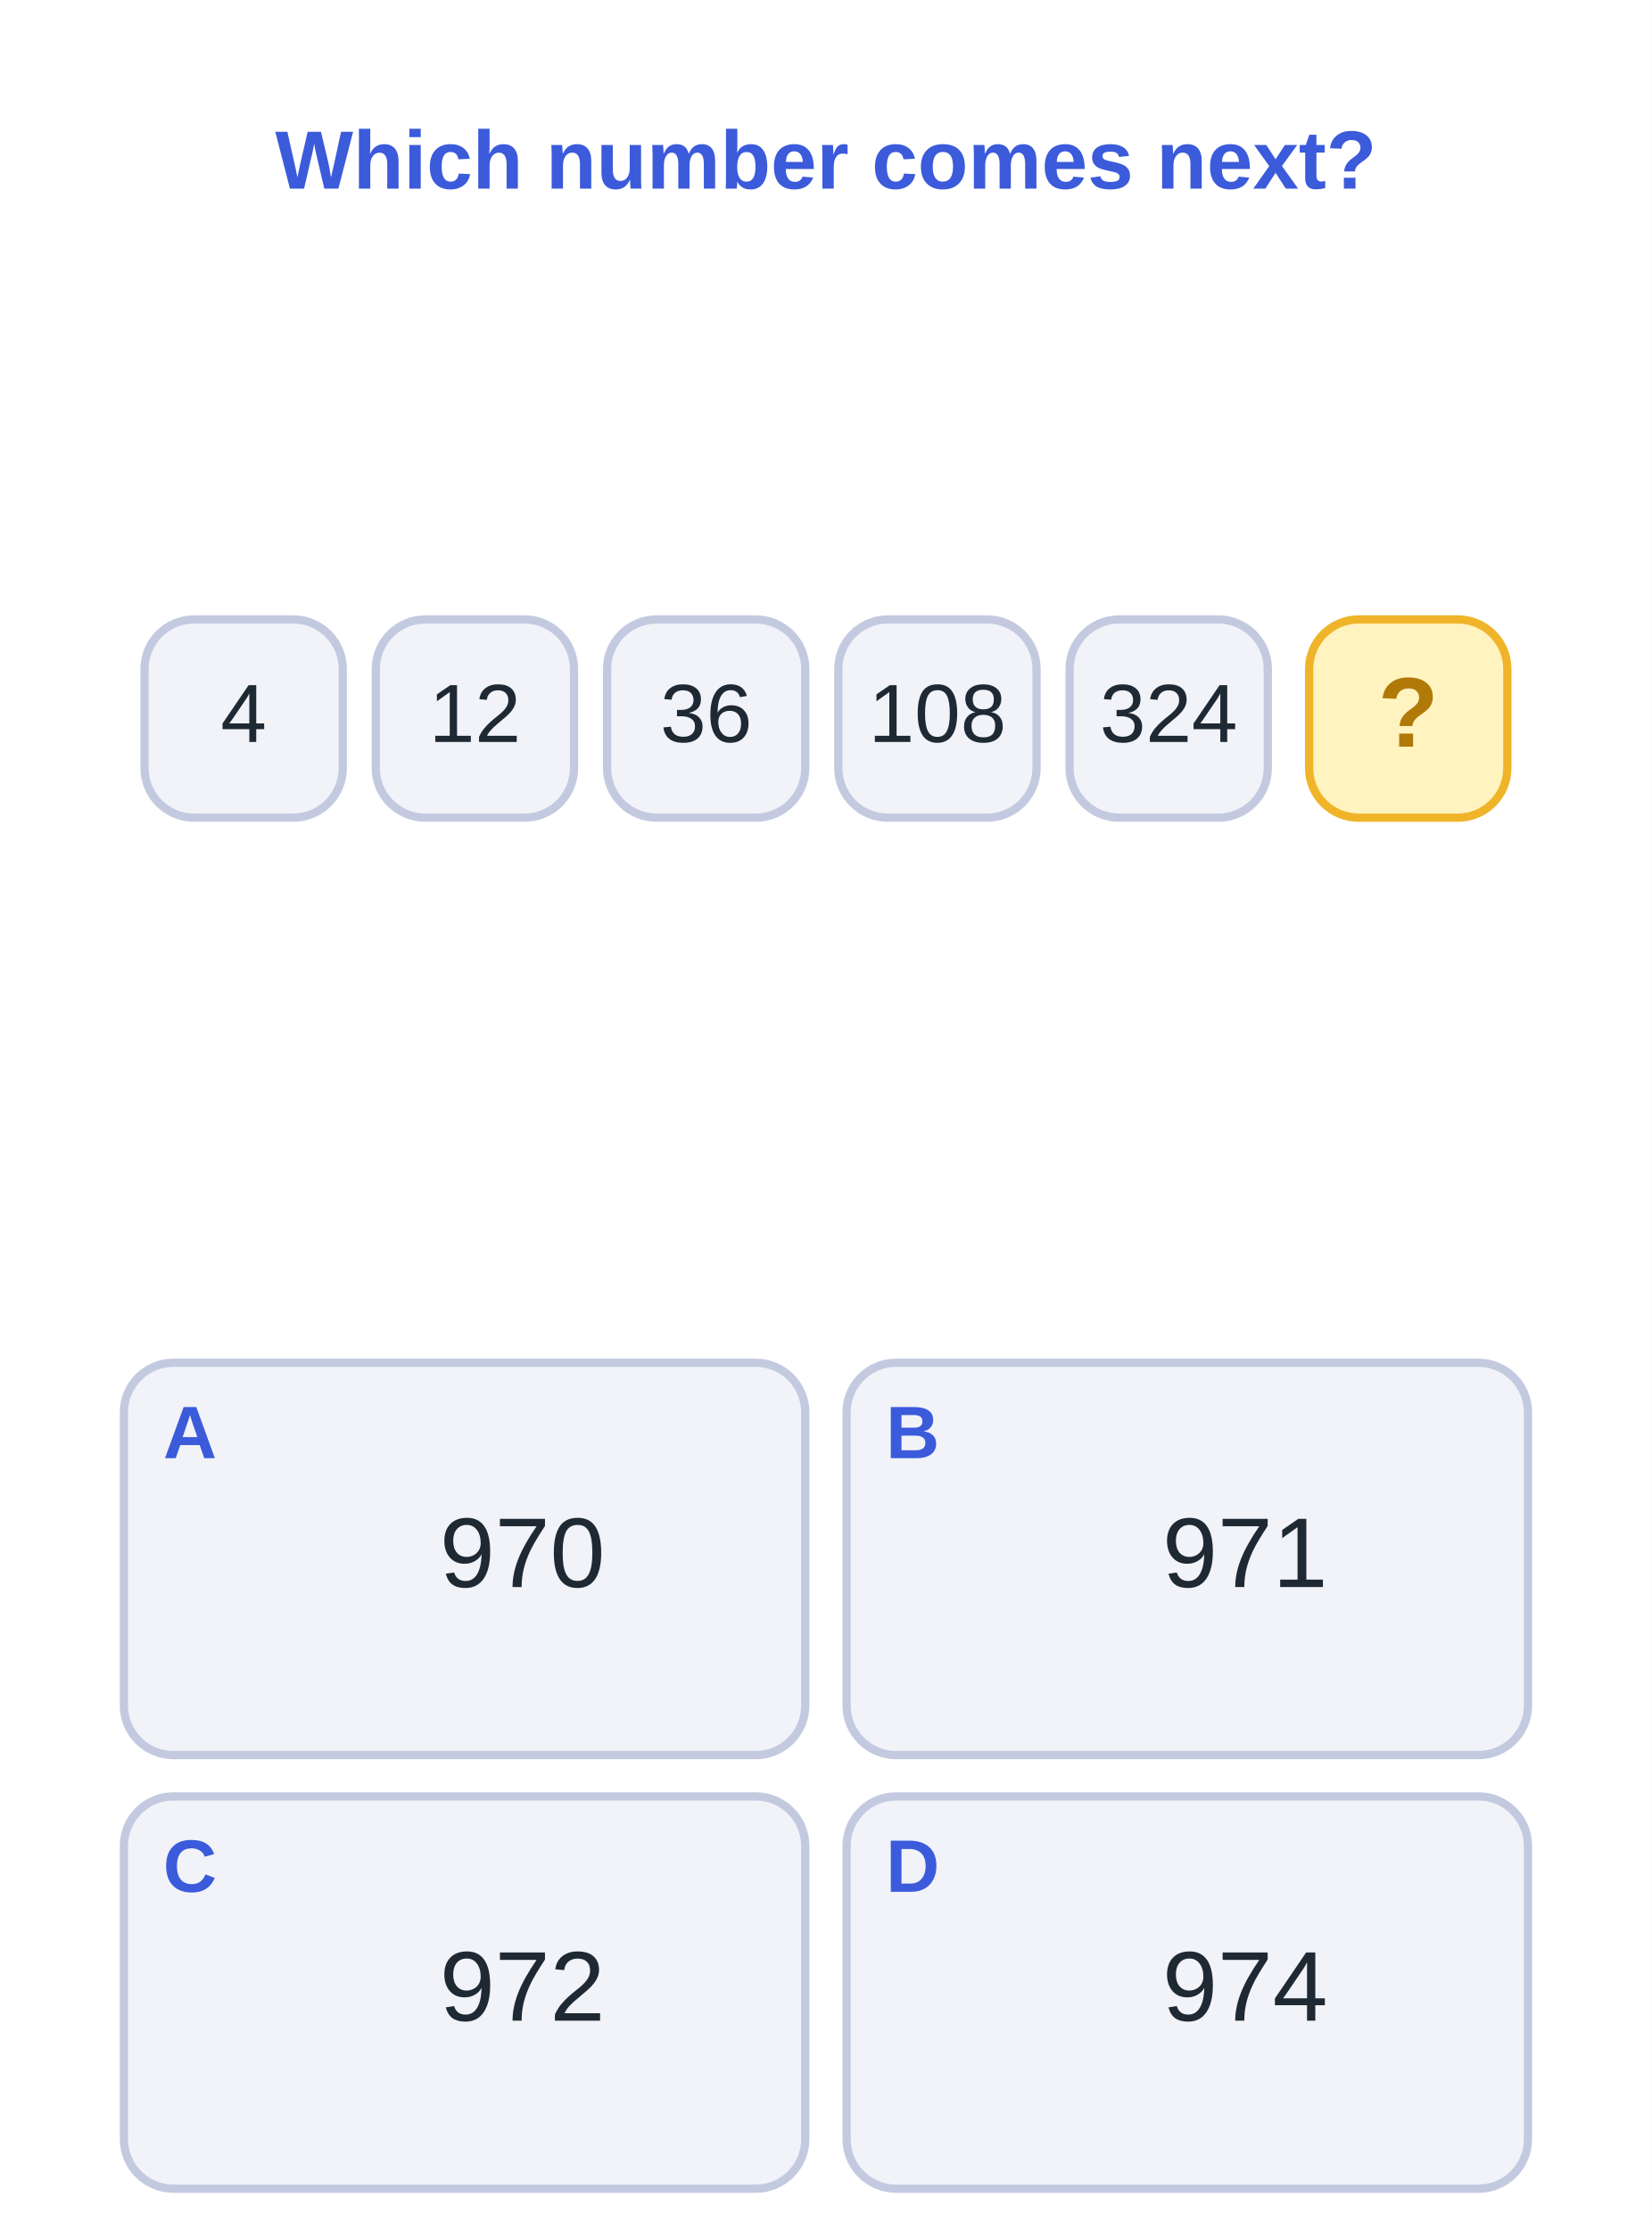
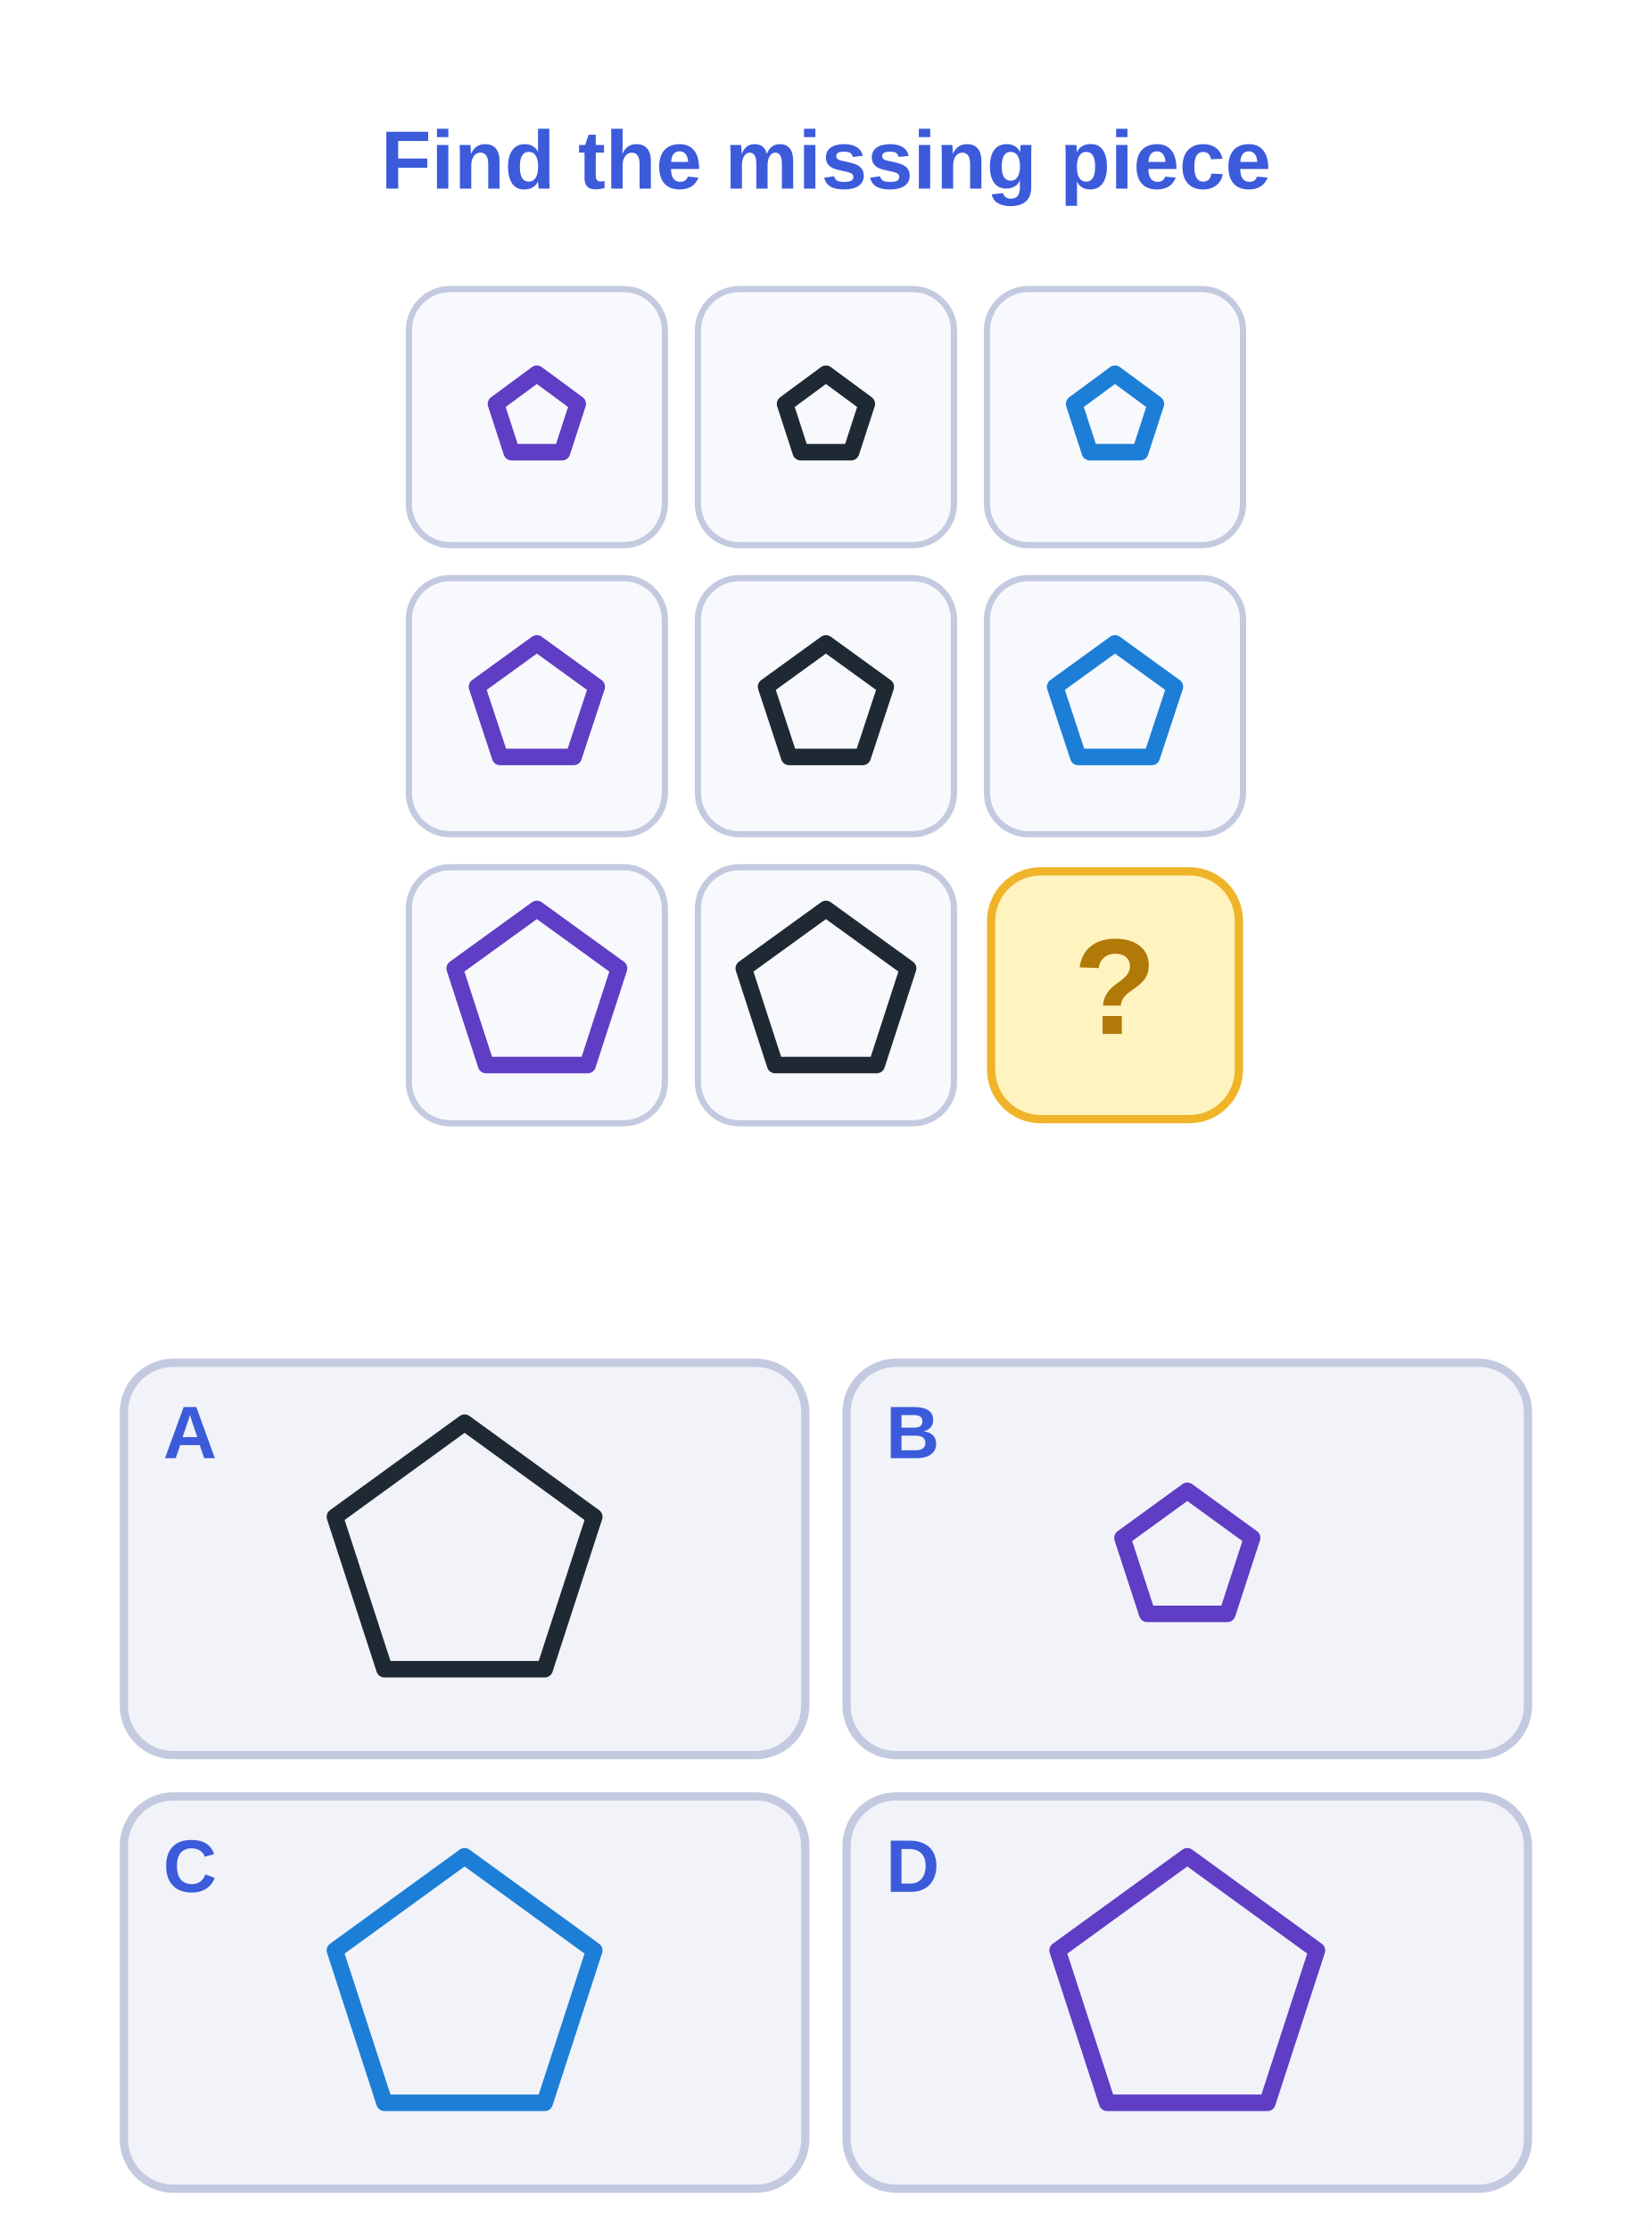
<svg xmlns="http://www.w3.org/2000/svg" viewBox="0 0 400 540" width="400" height="540" font-family="Verdana,Arial,sans-serif">
  <rect x="0" y="0" width="400" height="540" fill="#ffffff" />
-   <text x="200.0" y="40" font-size="20" fill="#3b5bdb" text-anchor="middle" font-weight="bold" dominant-baseline="middle">Which number comes next?</text>
-   <rect x="35.0" y="150" width="48" height="48" rx="12" fill="#f1f3f9" stroke="#c3cae0" stroke-width="2" />
-   <text x="59.0" y="174" font-size="20" fill="#1f2933" text-anchor="middle" font-weight="normal" dominant-baseline="middle">4</text>
-   <rect x="91.0" y="150" width="48" height="48" rx="12" fill="#f1f3f9" stroke="#c3cae0" stroke-width="2" />
-   <text x="115.0" y="174" font-size="20" fill="#1f2933" text-anchor="middle" font-weight="normal" dominant-baseline="middle">12</text>
-   <rect x="147.0" y="150" width="48" height="48" rx="12" fill="#f1f3f9" stroke="#c3cae0" stroke-width="2" />
-   <text x="171.0" y="174" font-size="20" fill="#1f2933" text-anchor="middle" font-weight="normal" dominant-baseline="middle">36</text>
-   <rect x="203.0" y="150" width="48" height="48" rx="12" fill="#f1f3f9" stroke="#c3cae0" stroke-width="2" />
-   <text x="227.0" y="174" font-size="20" fill="#1f2933" text-anchor="middle" font-weight="normal" dominant-baseline="middle">108</text>
-   <rect x="259.0" y="150" width="48" height="48" rx="12" fill="#f1f3f9" stroke="#c3cae0" stroke-width="2" />
-   <text x="283.0" y="174" font-size="20" fill="#1f2933" text-anchor="middle" font-weight="normal" dominant-baseline="middle">324</text>
-   <rect x="317.0" y="150" width="48" height="48" rx="12" fill="#fff3bf" stroke="#f0b429" stroke-width="2" />
-   <text x="341.0" y="174" font-size="24" fill="#b07908" text-anchor="middle" font-weight="bold" dominant-baseline="middle">?</text>
+   <text x="200.0" y="40" font-size="20" fill="#3b5bdb" text-anchor="middle" font-weight="bold" dominant-baseline="middle">Find the missing piece</text>
+   <rect x="99" y="70" width="62" height="62" rx="10" fill="#f8f9fd" stroke="#c3cae0" stroke-width="1.5" />
+   <polygon points="130.0,90.5 139.9,97.8 136.1,109.5 123.9,109.5 120.1,97.8" stroke="#5f3dc4" stroke-width="4" fill="none" stroke-linejoin="round" />
+   <rect x="169" y="70" width="62" height="62" rx="10" fill="#f8f9fd" stroke="#c3cae0" stroke-width="1.5" />
+   <polygon points="200.0,90.5 209.9,97.8 206.1,109.5 193.9,109.5 190.1,97.8" stroke="#1f2933" stroke-width="4" fill="none" stroke-linejoin="round" />
+   <rect x="239" y="70" width="62" height="62" rx="10" fill="#f8f9fd" stroke="#c3cae0" stroke-width="1.5" />
+   <polygon points="270.0,90.5 279.9,97.8 276.1,109.5 263.9,109.5 260.1,97.8" stroke="#1c7ed6" stroke-width="4" fill="none" stroke-linejoin="round" />
+   <rect x="99" y="140" width="62" height="62" rx="10" fill="#f8f9fd" stroke="#c3cae0" stroke-width="1.5" />
+   <polygon points="130.0,155.8 144.5,166.3 138.9,183.3 121.1,183.3 115.5,166.3" stroke="#5f3dc4" stroke-width="4" fill="none" stroke-linejoin="round" />
+   <rect x="169" y="140" width="62" height="62" rx="10" fill="#f8f9fd" stroke="#c3cae0" stroke-width="1.5" />
+   <polygon points="200.0,155.8 214.5,166.3 208.9,183.3 191.1,183.3 185.5,166.3" stroke="#1f2933" stroke-width="4" fill="none" stroke-linejoin="round" />
+   <rect x="239" y="140" width="62" height="62" rx="10" fill="#f8f9fd" stroke="#c3cae0" stroke-width="1.5" />
+   <polygon points="270.0,155.8 284.5,166.3 278.9,183.3 261.1,183.3 255.5,166.3" stroke="#1c7ed6" stroke-width="4" fill="none" stroke-linejoin="round" />
+   <rect x="99" y="210" width="62" height="62" rx="10" fill="#f8f9fd" stroke="#c3cae0" stroke-width="1.5" />
+   <polygon points="130.0,220.1 149.9,234.5 142.3,257.9 117.7,257.9 110.1,234.5" stroke="#5f3dc4" stroke-width="4" fill="none" stroke-linejoin="round" />
+   <rect x="169" y="210" width="62" height="62" rx="10" fill="#f8f9fd" stroke="#c3cae0" stroke-width="1.5" />
+   <polygon points="200.0,220.1 219.9,234.5 212.3,257.9 187.7,257.9 180.1,234.5" stroke="#1f2933" stroke-width="4" fill="none" stroke-linejoin="round" />
+   <rect x="240.0" y="211.0" width="60" height="60" rx="12" fill="#fff3bf" stroke="#f0b429" stroke-width="2" />
+   <text x="270.0" y="241.0" font-size="33" fill="#b07908" text-anchor="middle" font-weight="bold" dominant-baseline="middle">?</text>
  <rect x="30" y="330" width="165" height="95" rx="12" fill="#f1f3f9" stroke="#c3cae0" stroke-width="2" />
  <text x="46" y="348" font-size="18" fill="#3b5bdb" text-anchor="middle" font-weight="bold" dominant-baseline="middle">A</text>
-   <text x="126.5" y="377.5" font-size="24" fill="#1f2933" text-anchor="middle" font-weight="normal" dominant-baseline="middle">970</text>
+   <polygon points="112.5,344.5 143.9,367.3 131.9,404.2 93.1,404.2 81.1,367.3" stroke="#1f2933" stroke-width="4" fill="none" stroke-linejoin="round" />
  <rect x="205" y="330" width="165" height="95" rx="12" fill="#f1f3f9" stroke="#c3cae0" stroke-width="2" />
  <text x="221" y="348" font-size="18" fill="#3b5bdb" text-anchor="middle" font-weight="bold" dominant-baseline="middle">B</text>
-   <text x="301.5" y="377.5" font-size="24" fill="#1f2933" text-anchor="middle" font-weight="normal" dominant-baseline="middle">971</text>
+   <polygon points="287.5,361.0 303.2,372.4 297.2,390.8 277.8,390.8 271.8,372.4" stroke="#5f3dc4" stroke-width="4" fill="none" stroke-linejoin="round" />
  <rect x="30" y="435" width="165" height="95" rx="12" fill="#f1f3f9" stroke="#c3cae0" stroke-width="2" />
  <text x="46" y="453" font-size="18" fill="#3b5bdb" text-anchor="middle" font-weight="bold" dominant-baseline="middle">C</text>
-   <text x="126.5" y="482.5" font-size="24" fill="#1f2933" text-anchor="middle" font-weight="normal" dominant-baseline="middle">972</text>
+   <polygon points="112.5,449.5 143.9,472.3 131.9,509.2 93.1,509.2 81.1,472.3" stroke="#1c7ed6" stroke-width="4" fill="none" stroke-linejoin="round" />
  <rect x="205" y="435" width="165" height="95" rx="12" fill="#f1f3f9" stroke="#c3cae0" stroke-width="2" />
  <text x="221" y="453" font-size="18" fill="#3b5bdb" text-anchor="middle" font-weight="bold" dominant-baseline="middle">D</text>
-   <text x="301.5" y="482.5" font-size="24" fill="#1f2933" text-anchor="middle" font-weight="normal" dominant-baseline="middle">974</text>
+   <polygon points="287.5,449.5 318.9,472.3 306.9,509.2 268.1,509.2 256.1,472.3" stroke="#5f3dc4" stroke-width="4" fill="none" stroke-linejoin="round" />
</svg>
